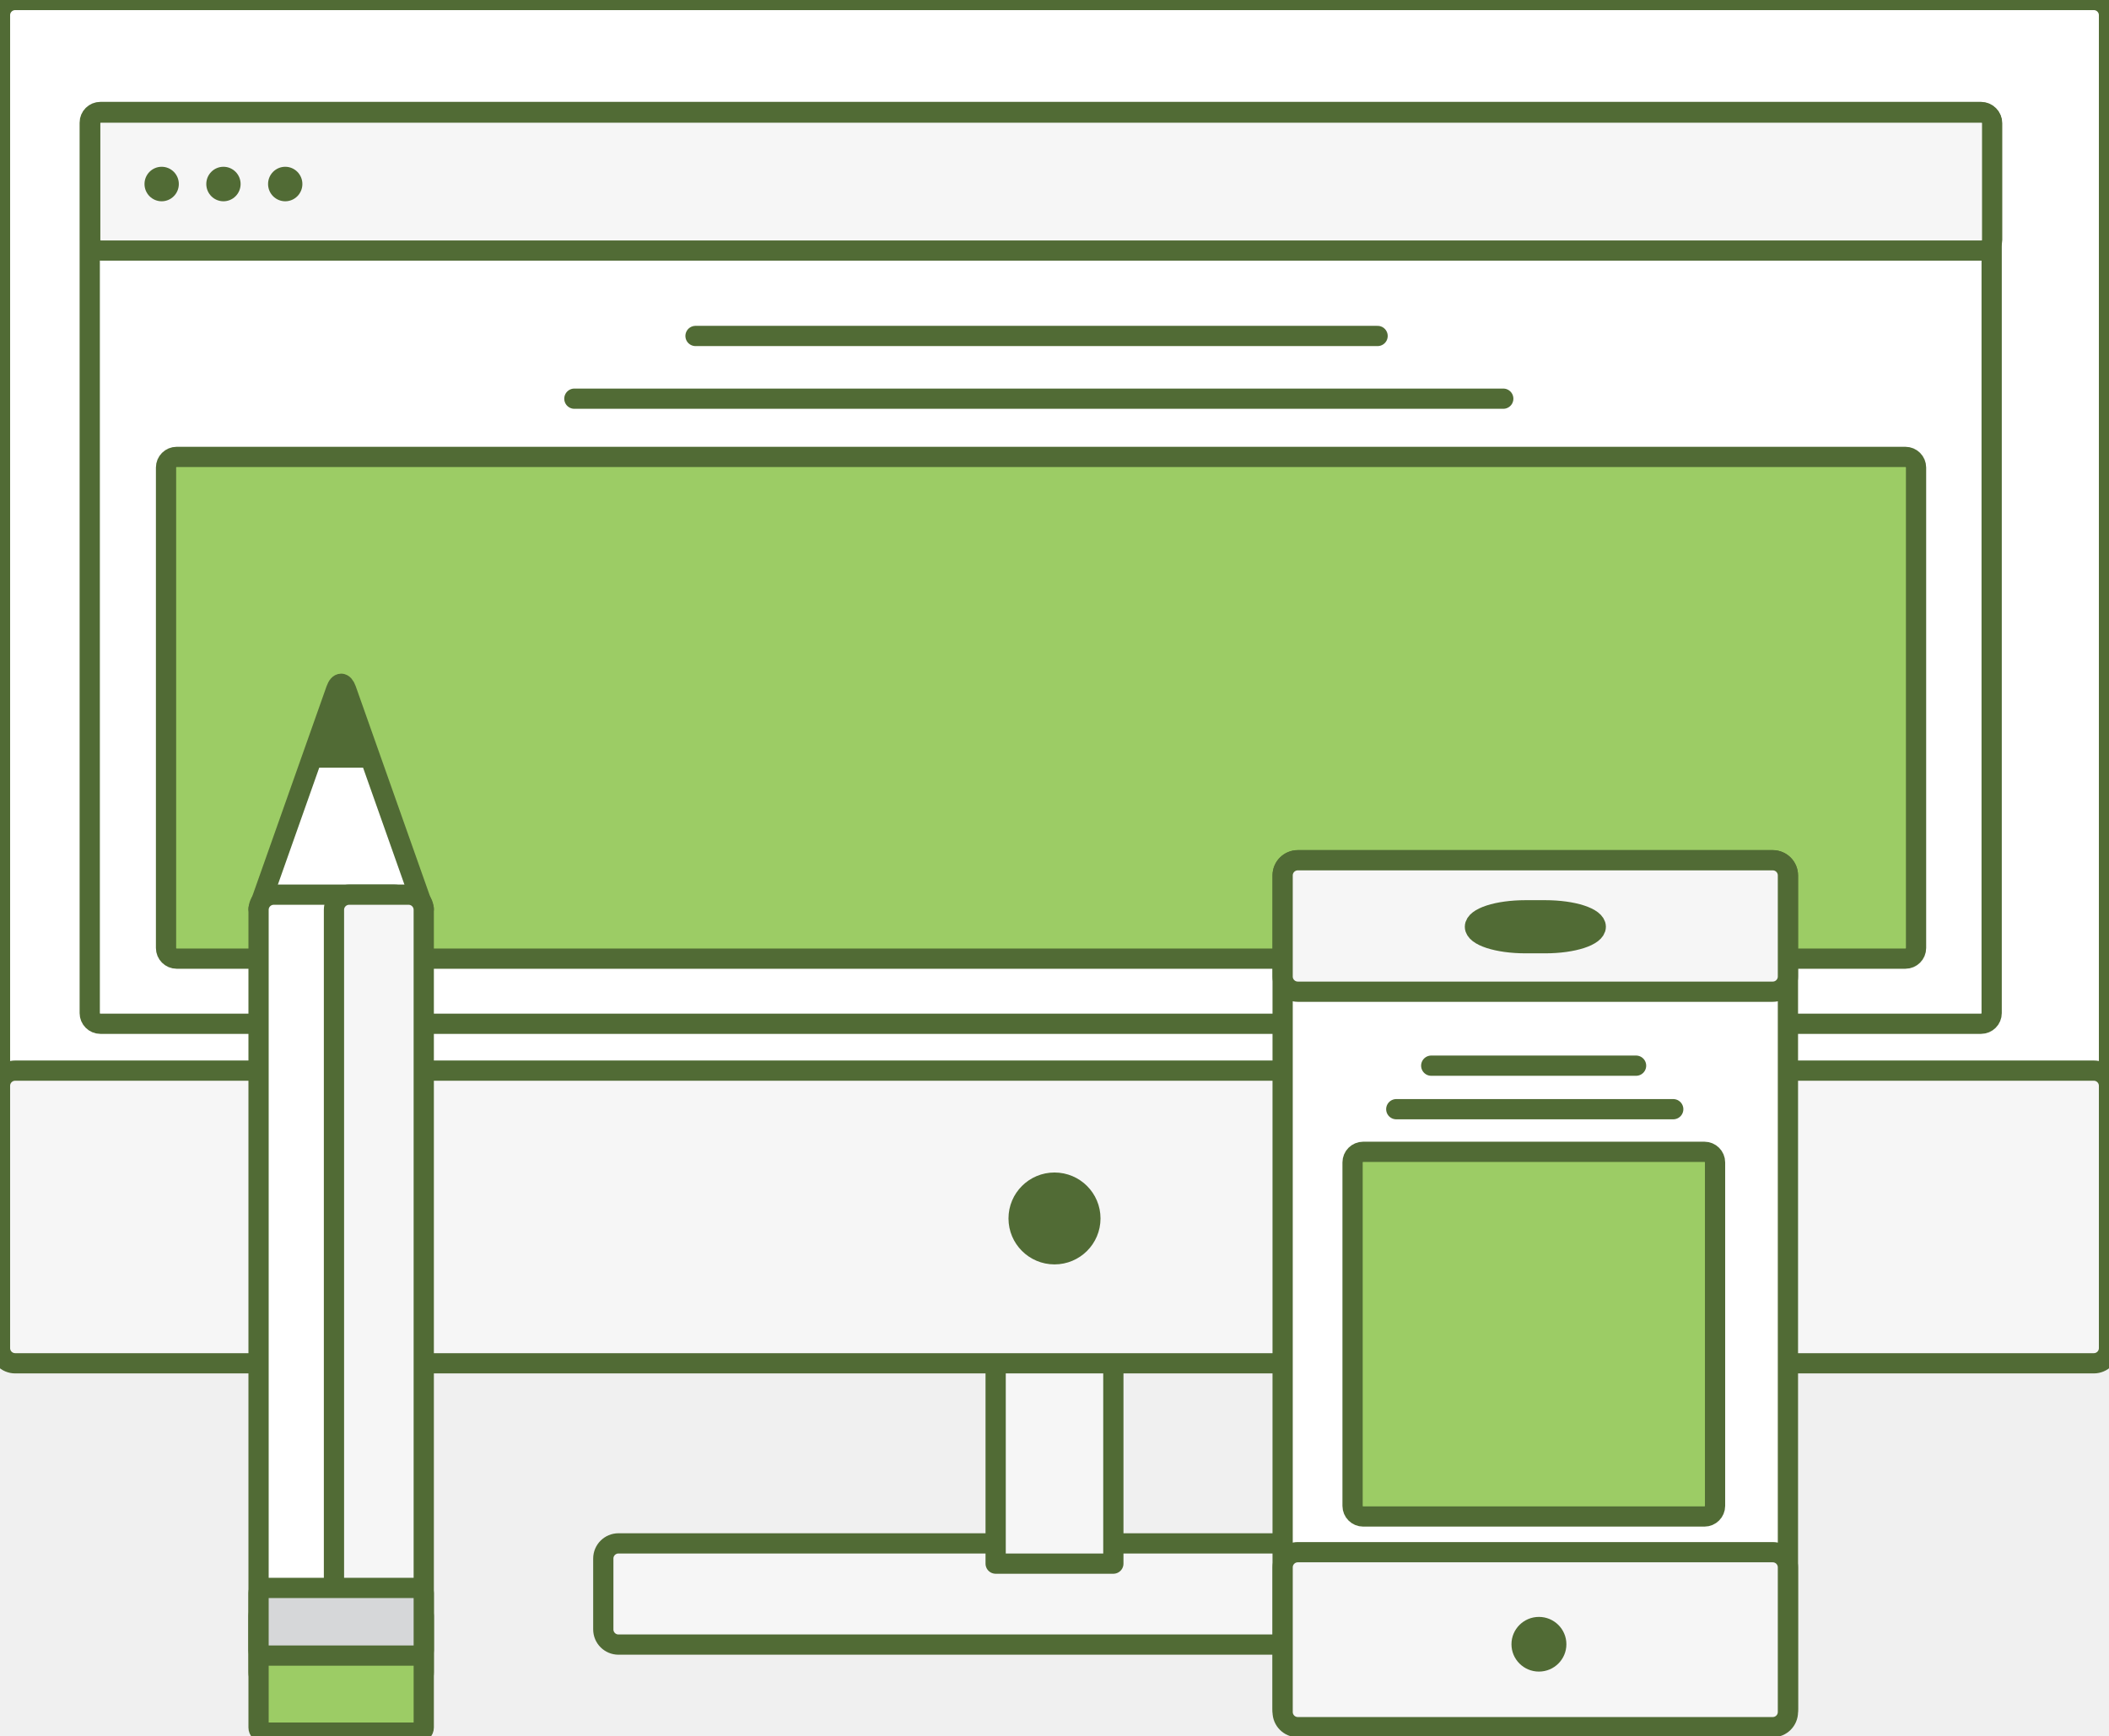
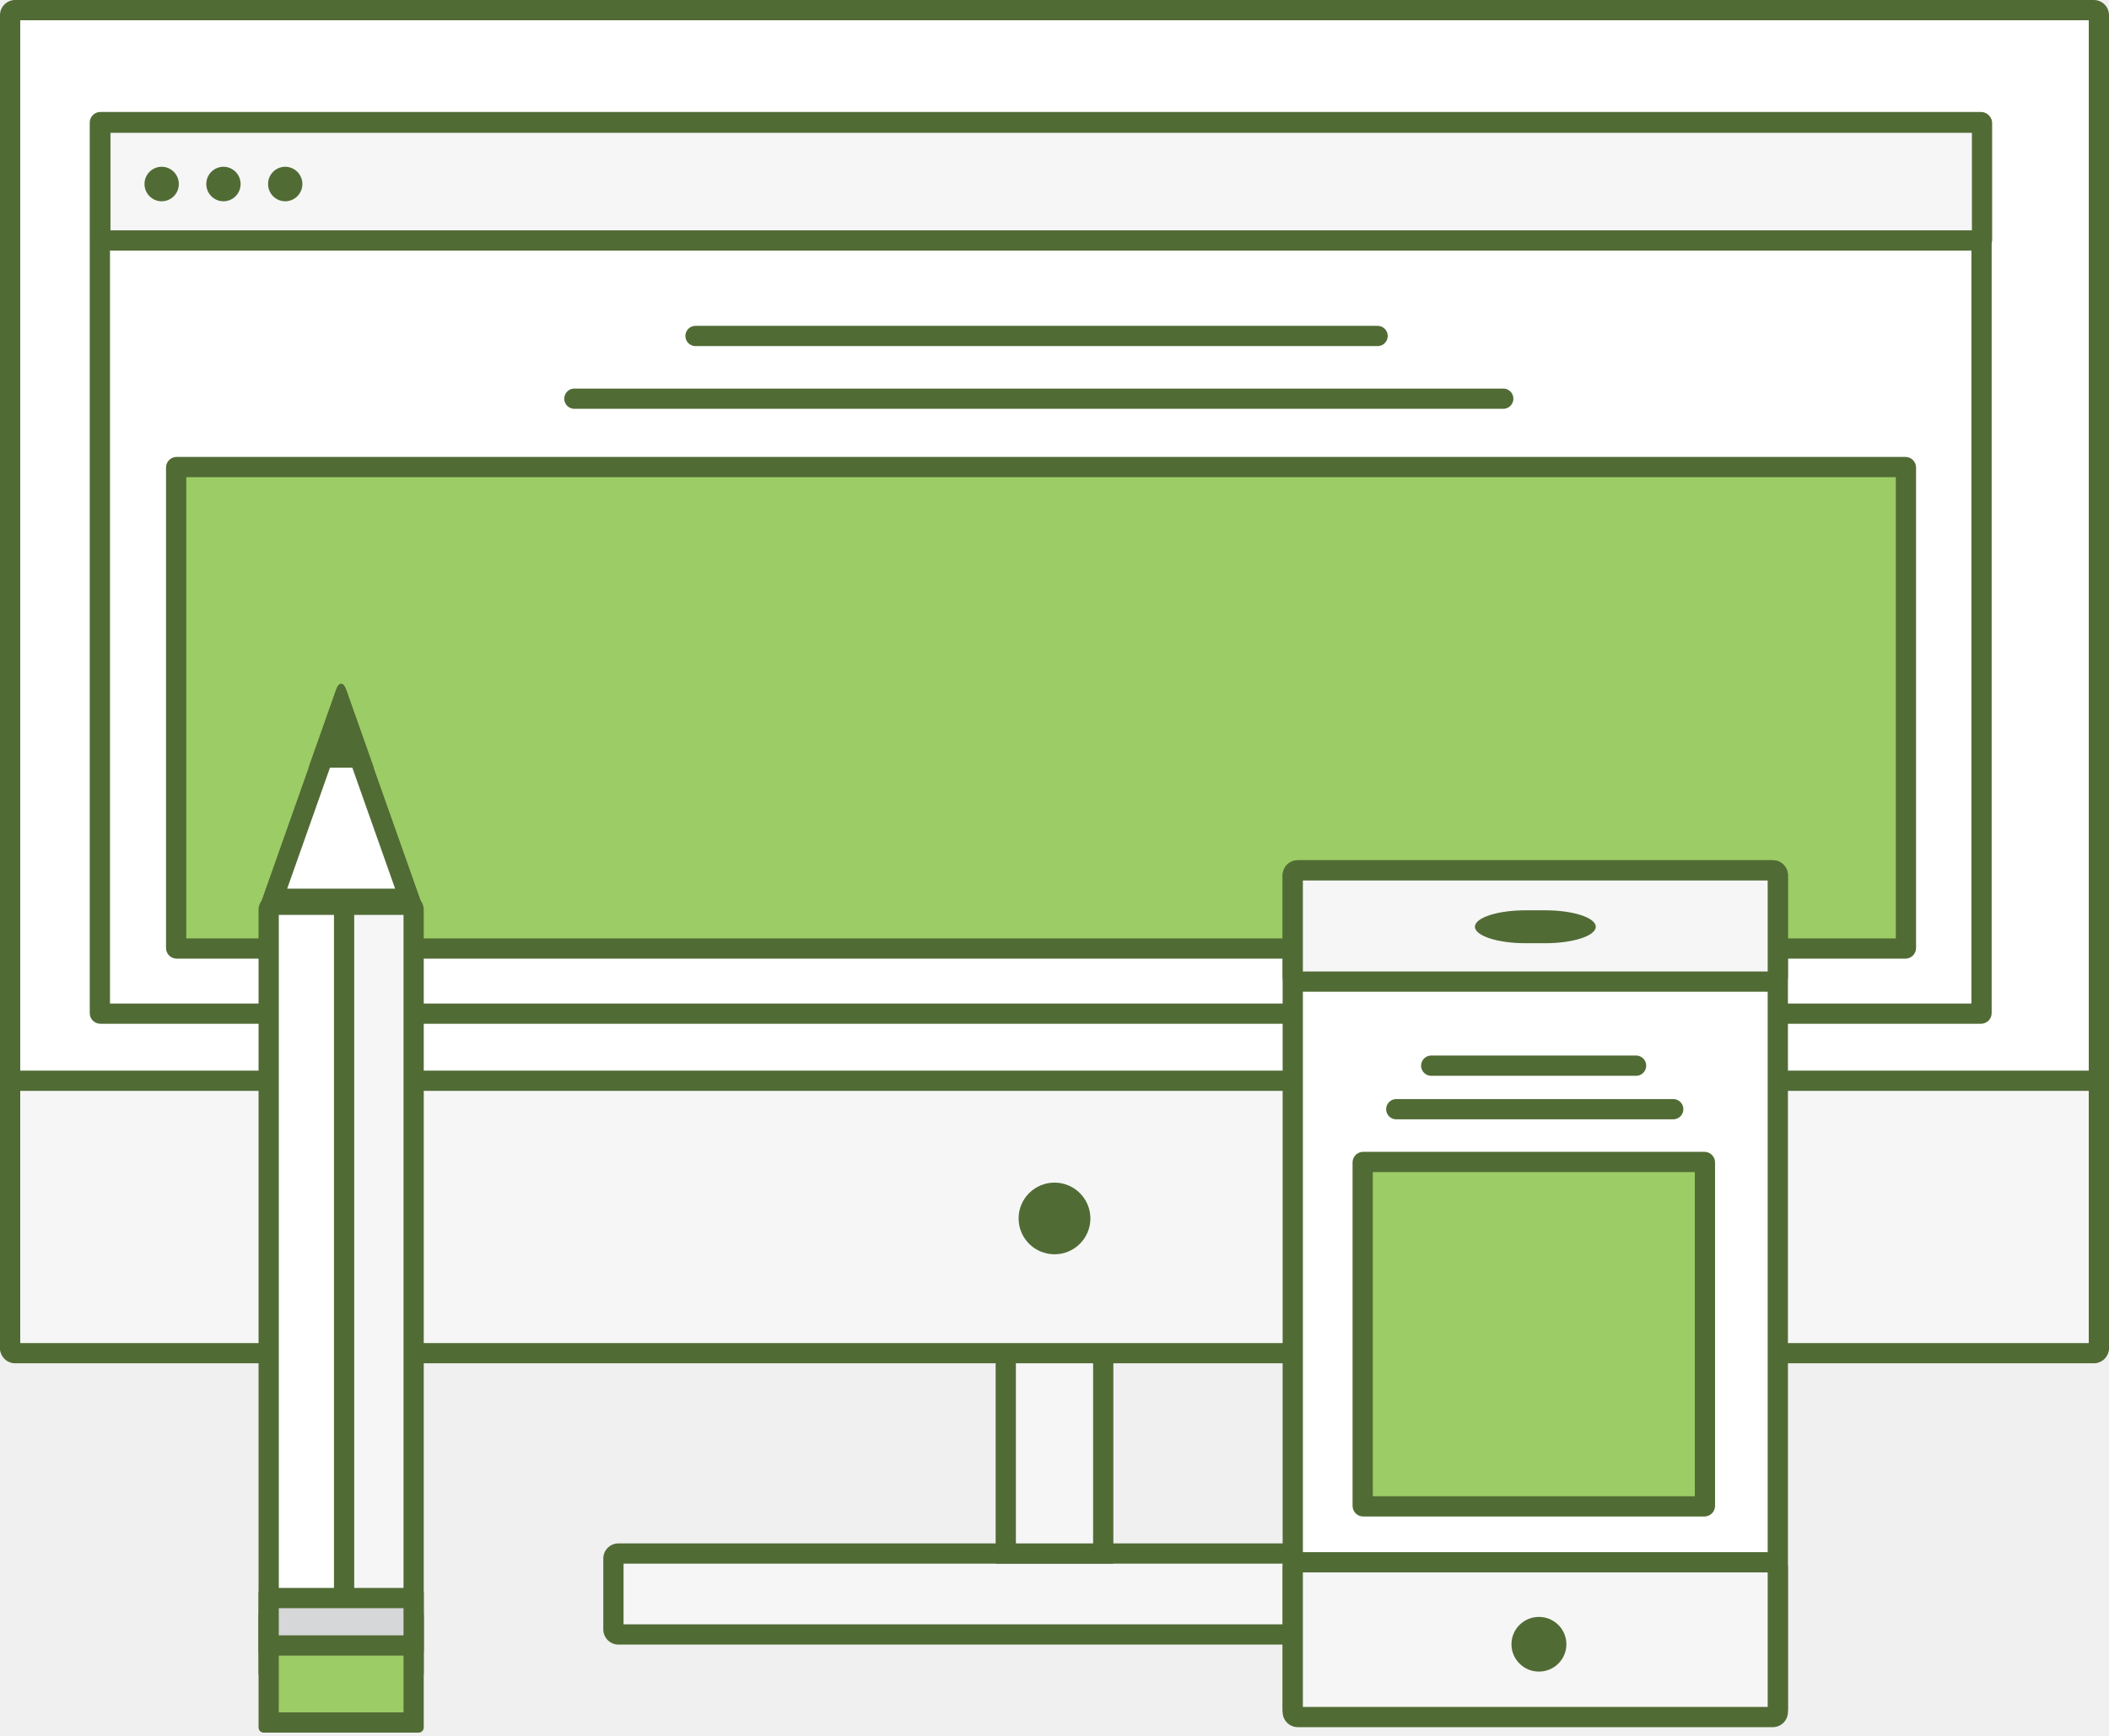
<svg xmlns="http://www.w3.org/2000/svg" xmlns:xlink="http://www.w3.org/1999/xlink" width="243px" height="200px" viewBox="0 0 243 200" version="1.1">
  <defs>
-     <path id="path-1" d="M8.936,1.33 C9.257,0.423 9.782,0.435 10.098,1.33 L19.034,26.594 L0,26.594 L8.936,1.33 Z" />
+     <rect id="path-1" x="0" y="28.571" width="103.976" height="11.662" rx="1.749" />
+     <mask id="mask-2" maskContentUnits="userSpaceOnUse" maskUnits="objectBoundingBox" x="0" y="0" width="103.976" height="11.662" fill="white">
+       <use xlink:href="#path-1" />
+     </mask>
+     <rect id="path-3" x="45.207" y="0" width="13.562" height="30.904" />
+     <mask id="mask-4" maskContentUnits="userSpaceOnUse" maskUnits="objectBoundingBox" x="0" y="0" width="13.562" height="30.904" fill="white">
+       <use xlink:href="#path-3" />
+     </mask>
+     <rect id="path-5" x="0" y="0" width="243" height="156.945" rx="1.749" />
+     <mask id="mask-6" maskContentUnits="userSpaceOnUse" maskUnits="objectBoundingBox" x="0" y="0" width="243" height="156.945" fill="white">
+       <use xlink:href="#path-5" />
+     </mask>
+     <rect id="path-7" x="0" y="123.367" width="243" height="33.724" rx="1.749" />
+     <mask id="mask-8" maskContentUnits="userSpaceOnUse" maskUnits="objectBoundingBox" x="0" y="0" width="243" height="33.724" fill="white">
+       <use xlink:href="#path-7" />
+     </mask>
+     <ellipse id="path-9" cx="121.5" cy="140.401" rx="4.136" ry="4.129" />
+     <mask id="mask-10" maskContentUnits="userSpaceOnUse" maskUnits="objectBoundingBox" x="0" y="0" width="8.272" height="8.259" fill="white">
+       <use xlink:href="#path-9" />
+     </mask>
+     <rect id="path-11" x="10.34" y="12.904" width="219.14" height="105.062" rx="1.224" />
+     <mask id="mask-12" maskContentUnits="userSpaceOnUse" maskUnits="objectBoundingBox" x="0" y="0" width="219.14" height="105.062" fill="white">
+       <use xlink:href="#path-11" />
+     </mask>
+     <rect id="path-13" x="10.396" y="12.971" width="219.14" height="15.901" rx="1.224" />
+     <mask id="mask-14" maskContentUnits="userSpaceOnUse" maskUnits="objectBoundingBox" x="0" y="0" width="219.14" height="15.901" fill="white">
+       <use xlink:href="#path-13" />
+     </mask>
+     <rect id="path-15" x="19.13" y="52.65" width="201.638" height="57.812" rx="1.224" />
+     <mask id="mask-16" maskContentUnits="userSpaceOnUse" maskUnits="objectBoundingBox" x="0" y="0" width="201.638" height="57.812" fill="white">
+       <use xlink:href="#path-15" />
+     </mask>
+     <rect id="path-17" x="0" y="0" width="58.22" height="99.546" rx="1.749" />
+     <mask id="mask-18" maskContentUnits="userSpaceOnUse" maskUnits="objectBoundingBox" x="0" y="0" width="58.22" height="99.546" fill="white">
+       <use xlink:href="#path-17" />
+     </mask>
+     <rect id="path-19" x="0" y="79.732" width="58.22" height="20.161" rx="1.749" />
+     <mask id="mask-20" maskContentUnits="userSpaceOnUse" maskUnits="objectBoundingBox" x="0" y="0" width="58.22" height="20.161" fill="white">
+       <use xlink:href="#path-19" />
+     </mask>
+     <rect id="path-21" x="0" y="0" width="58.22" height="15.147" rx="1.749" />
+     <mask id="mask-22" maskContentUnits="userSpaceOnUse" maskUnits="objectBoundingBox" x="0" y="0" width="58.22" height="15.147" fill="white">
+       <use xlink:href="#path-21" />
+     </mask>
+     <rect id="path-23" x="22.157" y="5.767" width="13.922" height="3.793" rx="5.831" />
+     <mask id="mask-24" maskContentUnits="userSpaceOnUse" maskUnits="objectBoundingBox" x="0" y="0" width="13.922" height="3.793" fill="white">
+       <use xlink:href="#path-23" />
+     </mask>
+     <rect id="path-25" x="8.057" y="33.598" width="41.766" height="42.02" rx="1.224" />
+     <mask id="mask-26" maskContentUnits="userSpaceOnUse" maskUnits="objectBoundingBox" x="0" y="0" width="41.766" height="42.02" fill="white">
+       <use xlink:href="#path-25" />
+     </mask>
+     <path d="M8.936,1.33 C9.257,0.423 9.782,0.435 10.098,1.33 L19.034,26.594 L0,26.594 L8.936,1.33 Z" id="path-27" />
+     <mask id="mask-28" maskContentUnits="userSpaceOnUse" maskUnits="objectBoundingBox" x="0" y="0" width="19.034" height="26.375" fill="white">
+       <use xlink:href="#path-27" />
+     </mask>
+     <mask id="mask-30" maskContentUnits="userSpaceOnUse" maskUnits="objectBoundingBox" x="0" y="0" width="19.034" height="26.375" fill="white">
+       <use xlink:href="#path-27" />
+     </mask>
+     <rect id="path-31" x="0" y="0" width="17.379" height="91.345" rx="1.749" />
+     <mask id="mask-32" maskContentUnits="userSpaceOnUse" maskUnits="objectBoundingBox" x="0" y="0" width="17.379" height="91.345" fill="white">
+       <use xlink:href="#path-31" />
+     </mask>
+     <rect id="path-33" x="8.689" y="0" width="10.345" height="91.345" rx="1.749" />
+     <mask id="mask-34" maskContentUnits="userSpaceOnUse" maskUnits="objectBoundingBox" x="0" y="0" width="10.345" height="91.345" fill="white">
+       <use xlink:href="#path-33" />
+     </mask>
+     <rect id="path-35" x="0" y="82.486" width="19.034" height="14.069" rx="0.583" />
+     <mask id="mask-36" maskContentUnits="userSpaceOnUse" maskUnits="objectBoundingBox" x="0" y="0" width="19.034" height="14.069" fill="white">
+       <use xlink:href="#path-35" />
+     </mask>
+     <rect id="path-37" x="0" y="79.883" width="19.034" height="7.796" rx="0.583" />
+     <mask id="mask-38" maskContentUnits="userSpaceOnUse" maskUnits="objectBoundingBox" x="0" y="0" width="19.034" height="7.796" fill="white">
+       <use xlink:href="#path-37" />
+     </mask>
  </defs>
  <g id="Page-1" stroke="none" stroke-width="1" fill="none" fill-rule="evenodd">
    <g id="UX-Hires-Overview" transform="translate(-96, -1608)">
      <g id="Group-23" transform="translate(96, 1513)">
        <g id="Group-24" transform="translate(0, 95)">
-           <g id="Group">
-             <g id="Group-2" transform="translate(69.51202, 149.2711)" stroke="#516B35" stroke-width="2.332" fill="#F6F6F6" stroke-linecap="round" stroke-linejoin="round">
-               <rect id="Rectangle-65" x="0" y="28.571" width="103.976" height="11.662" rx="1.749" />
-               <rect id="Rectangle-59" x="45.207" y="0" width="13.562" height="30.904" />
+           <g id="UX-Designers">
+             <g id="Group-2" transform="translate(69.51202, 149.2711)" stroke="#516B35" stroke-width="4.665" fill="#F6F6F6" stroke-linecap="round" stroke-linejoin="round">
+               <use id="Rectangle-65" mask="url(#mask-2)" xlink:href="#path-1" />
+               <use id="Rectangle-59" mask="url(#mask-4)" xlink:href="#path-3" />
            </g>
-             <rect id="Rectangle-57" stroke="#516B35" stroke-width="2.332" stroke-linecap="round" stroke-linejoin="round" fill="#FFFFFF" x="0" y="0" width="243" height="156.945" rx="1.749" />
-             <rect id="Rectangle-57" stroke="#516B35" stroke-width="2.332" stroke-linecap="round" stroke-linejoin="round" fill="#F6F6F6" x="0" y="123.367" width="243" height="33.724" rx="1.749" />
-             <ellipse id="Oval-22" stroke="#516B35" stroke-width="2.332" stroke-linecap="round" stroke-linejoin="round" fill="#516B35" cx="121.5" cy="140.401" rx="4.136" ry="4.129" />
-             <rect id="Rectangle-54" stroke="#516B35" stroke-width="2.332" stroke-linecap="round" stroke-linejoin="round" fill="#FFFFFF" x="10.34" y="12.904" width="219.14" height="105.062" rx="1.224" />
-             <rect id="Rectangle-54" stroke="#516B35" stroke-width="2.332" stroke-linecap="round" stroke-linejoin="round" fill="#F6F6F6" x="10.396" y="12.971" width="219.14" height="15.901" rx="1.224" />
+             <use id="Rectangle-57" stroke="#516B35" mask="url(#mask-6)" stroke-width="4.665" stroke-linecap="round" stroke-linejoin="round" fill="#FFFFFF" xlink:href="#path-5" />
+             <use id="Rectangle-57" stroke="#516B35" mask="url(#mask-8)" stroke-width="4.665" stroke-linecap="round" stroke-linejoin="round" fill="#F6F6F6" xlink:href="#path-7" />
+             <use id="Oval-22" stroke="#516B35" mask="url(#mask-10)" stroke-width="4.665" stroke-linecap="round" stroke-linejoin="round" fill="#516B35" xlink:href="#path-9" />
+             <use id="Rectangle-54" stroke="#516B35" mask="url(#mask-12)" stroke-width="4.665" stroke-linecap="round" stroke-linejoin="round" fill="#FFFFFF" xlink:href="#path-11" />
+             <use id="Rectangle-54" stroke="#516B35" mask="url(#mask-14)" stroke-width="4.665" stroke-linecap="round" stroke-linejoin="round" fill="#F6F6F6" xlink:href="#path-13" />
            <ellipse id="Oval-19" fill="#516B35" cx="18.627" cy="21.205" rx="1.977" ry="1.988" />
            <ellipse id="Oval-19-Copy" fill="#516B35" cx="25.746" cy="21.205" rx="1.977" ry="1.988" />
            <ellipse id="Oval-19-Copy-2" fill="#516B35" cx="32.864" cy="21.205" rx="1.977" ry="1.988" />
            <path d="M80.138,38.713 L158.727,38.713" id="Path-132" stroke="#516B35" stroke-width="2.332" stroke-linecap="round" />
            <path d="M66.179,45.94 L173.207,45.94" id="Path-132-Copy" stroke="#516B35" stroke-width="2.332" stroke-linecap="round" />
-             <rect id="Rectangle-56" stroke="#516B35" stroke-width="2.332" stroke-linecap="round" stroke-linejoin="round" fill="#9CCC65" x="19.13" y="52.65" width="201.638" height="57.812" rx="1.224" />
+             <use id="Rectangle-56" stroke="#516B35" mask="url(#mask-16)" stroke-width="4.665" stroke-linecap="round" stroke-linejoin="round" fill="#9CCC65" xlink:href="#path-15" />
            <g id="Group-3" transform="translate(147.7861, 99.12536)">
-               <rect id="Rectangle-61" stroke="#516B35" stroke-width="2.332" stroke-linecap="round" stroke-linejoin="round" fill="#FFFFFF" x="0" y="0" width="58.22" height="99.546" rx="1.749" />
-               <rect id="Rectangle-61" stroke="#516B35" stroke-width="2.332" stroke-linecap="round" stroke-linejoin="round" fill="#F6F6F6" x="0" y="79.732" width="58.22" height="20.161" rx="1.749" />
-               <rect id="Rectangle-61" stroke="#516B35" stroke-width="2.332" stroke-linecap="round" stroke-linejoin="round" fill="#F6F6F6" x="0" y="0" width="58.22" height="15.147" rx="1.749" />
-               <rect id="Rectangle-63" stroke="#516B35" stroke-width="2.332" stroke-linecap="round" stroke-linejoin="round" fill="#516B35" x="22.157" y="5.767" width="13.922" height="3.793" rx="5.831" />
+               <use id="Rectangle-61" stroke="#516B35" mask="url(#mask-18)" stroke-width="4.665" stroke-linecap="round" stroke-linejoin="round" fill="#FFFFFF" xlink:href="#path-17" />
+               <use id="Rectangle-61" stroke="#516B35" mask="url(#mask-20)" stroke-width="4.665" stroke-linecap="round" stroke-linejoin="round" fill="#F6F6F6" xlink:href="#path-19" />
+               <use id="Rectangle-61" stroke="#516B35" mask="url(#mask-22)" stroke-width="4.665" stroke-linecap="round" stroke-linejoin="round" fill="#F6F6F6" xlink:href="#path-21" />
+               <use id="Rectangle-63" stroke="#516B35" mask="url(#mask-24)" stroke-width="4.665" stroke-linecap="round" stroke-linejoin="round" fill="#516B35" xlink:href="#path-23" />
              <path d="M29.53,93.49 C31.277,93.49 32.694,92.079 32.694,90.34 C32.694,88.6 31.277,87.189 29.53,87.189 C27.782,87.189 26.366,88.6 26.366,90.34 C26.366,92.079 27.782,93.49 29.53,93.49 Z" id="Oval-23" fill="#516B35" />
              <path d="M17.121,23.671 L40.723,23.671" id="Path-132" stroke="#516B35" stroke-width="2.332" stroke-linecap="round" />
              <path d="M13.093,28.686 L45.005,28.686" id="Path-132-Copy" stroke="#516B35" stroke-width="2.332" stroke-linecap="round" />
-               <rect id="Rectangle-56" stroke="#516B35" stroke-width="2.332" stroke-linecap="round" stroke-linejoin="round" fill="#9CCC65" x="8.057" y="33.598" width="41.766" height="42.02" rx="1.224" />
+               <use id="Rectangle-56" stroke="#516B35" mask="url(#mask-26)" stroke-width="4.665" stroke-linecap="round" stroke-linejoin="round" fill="#9CCC65" xlink:href="#path-25" />
            </g>
            <g id="Group-8" transform="translate(29.79087, 78.13411)">
              <g id="tip">
-                 <mask id="mask-2" fill="white">
-                   <use xlink:href="#path-1" />
+                 <mask id="mask-29" fill="white">
+                   <use xlink:href="#path-27" />
                </mask>
-                 <use id="Mask" stroke="#516B35" stroke-width="2.332" stroke-linecap="round" stroke-linejoin="round" fill="#FFFFFF" xlink:href="#path-1" />
-                 <rect id="Rectangle-45" fill="#516B35" mask="url(#mask-2)" x="2.069" y="-0.313" width="14.896" height="10.637" />
+                 <g id="Mask" stroke="#516B35" mask="url(#mask-28)" stroke-width="4.665" stroke-linecap="round" stroke-linejoin="round" fill="#FFFFFF">
+                   <use mask="url(#mask-30)" xlink:href="#path-27" />
+                 </g>
+                 <rect id="Rectangle-45" fill="#516B35" mask="url(#mask-29)" x="2.069" y="-0.313" width="14.896" height="10.637" />
              </g>
-               <g id="Group-6" transform="translate(0, 24.95699)" stroke="#516B35" stroke-width="2.332" stroke-linecap="round" stroke-linejoin="round">
+               <g id="Group-6" transform="translate(0, 24.95699)" stroke="#516B35" stroke-width="4.665" stroke-linecap="round" stroke-linejoin="round">
                <g id="Group-5">
-                   <rect id="Rectangle-44" fill="#FFFFFF" x="0" y="0" width="17.379" height="91.345" rx="1.749" />
-                   <rect id="Rectangle-45" fill="#F6F6F6" x="8.689" y="0" width="10.345" height="91.345" rx="1.749" />
+                   <use id="Rectangle-44" mask="url(#mask-32)" fill="#FFFFFF" xlink:href="#path-31" />
+                   <use id="Rectangle-45" mask="url(#mask-34)" fill="#F6F6F6" xlink:href="#path-33" />
                </g>
-                 <rect id="Rectangle-46" fill="#9CCC65" x="0" y="82.486" width="19.034" height="14.069" rx="0.583" />
-                 <rect id="Rectangle-46" fill="#D6D7D9" x="0" y="79.883" width="19.034" height="7.796" rx="0.583" />
+                 <use id="Rectangle-46" mask="url(#mask-36)" fill="#9CCC65" xlink:href="#path-35" />
+                 <use id="Rectangle-46" mask="url(#mask-38)" fill="#D6D7D9" xlink:href="#path-37" />
              </g>
            </g>
          </g>
        </g>
      </g>
    </g>
  </g>
</svg>
